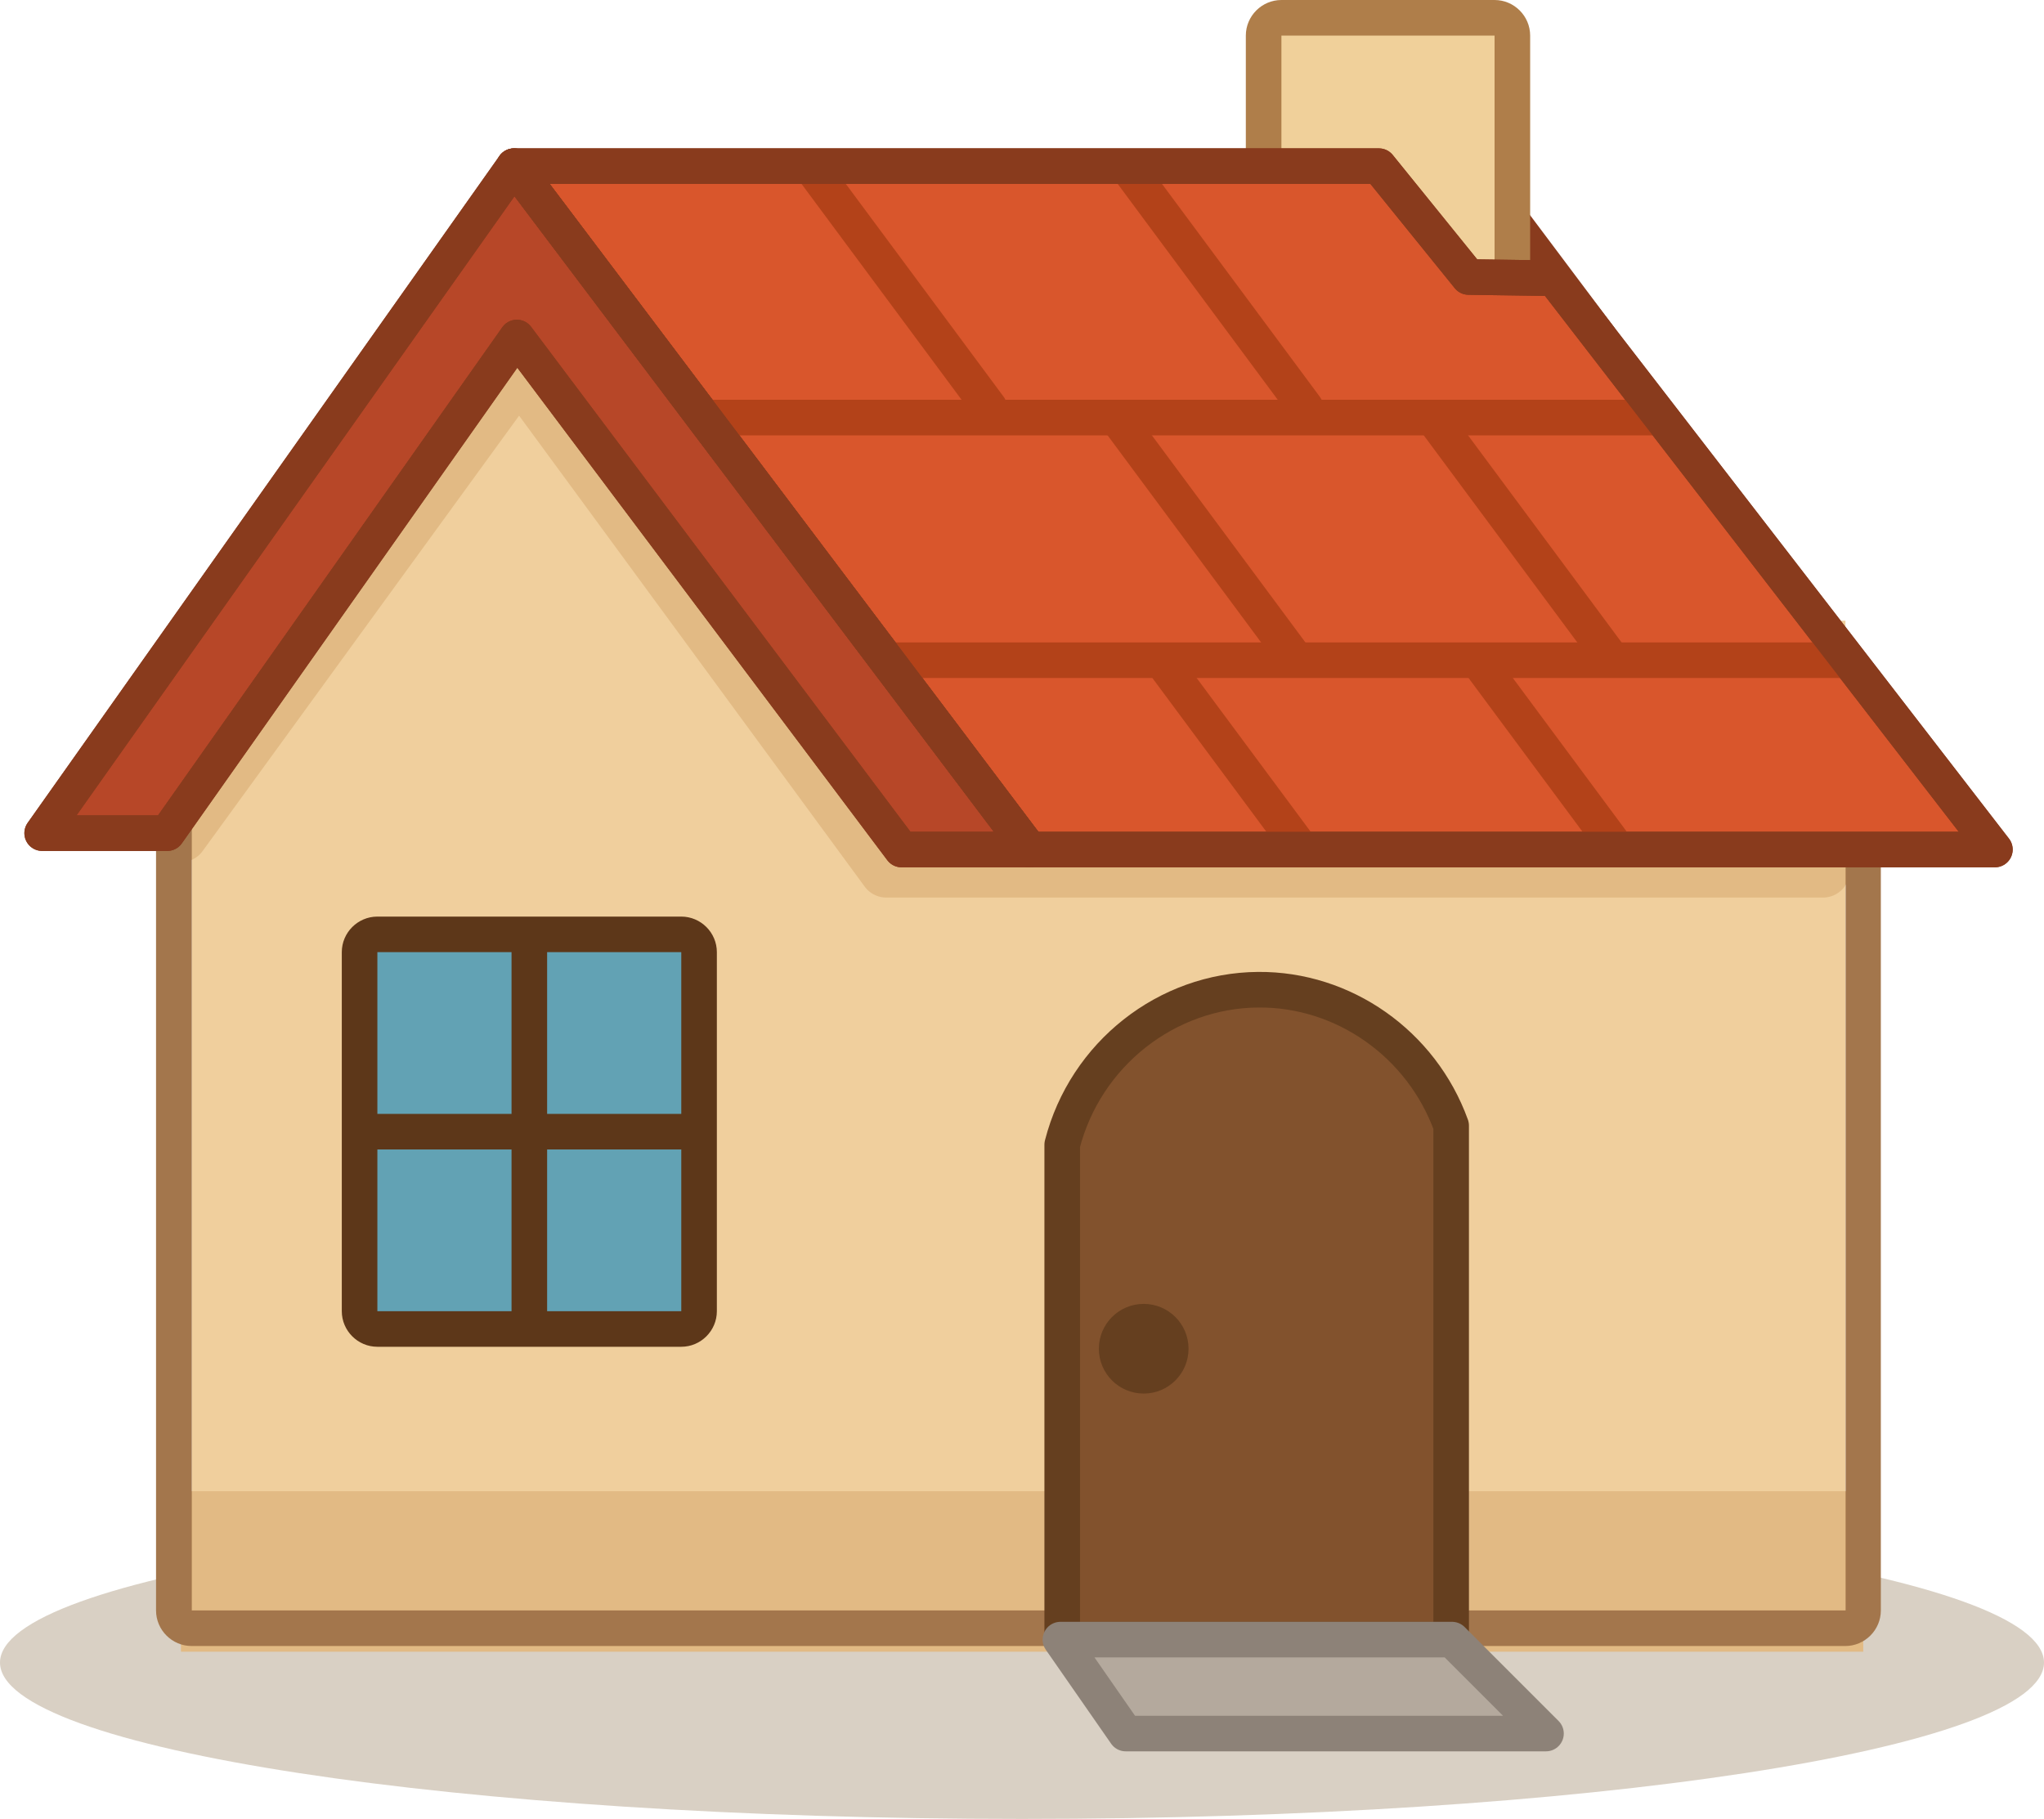
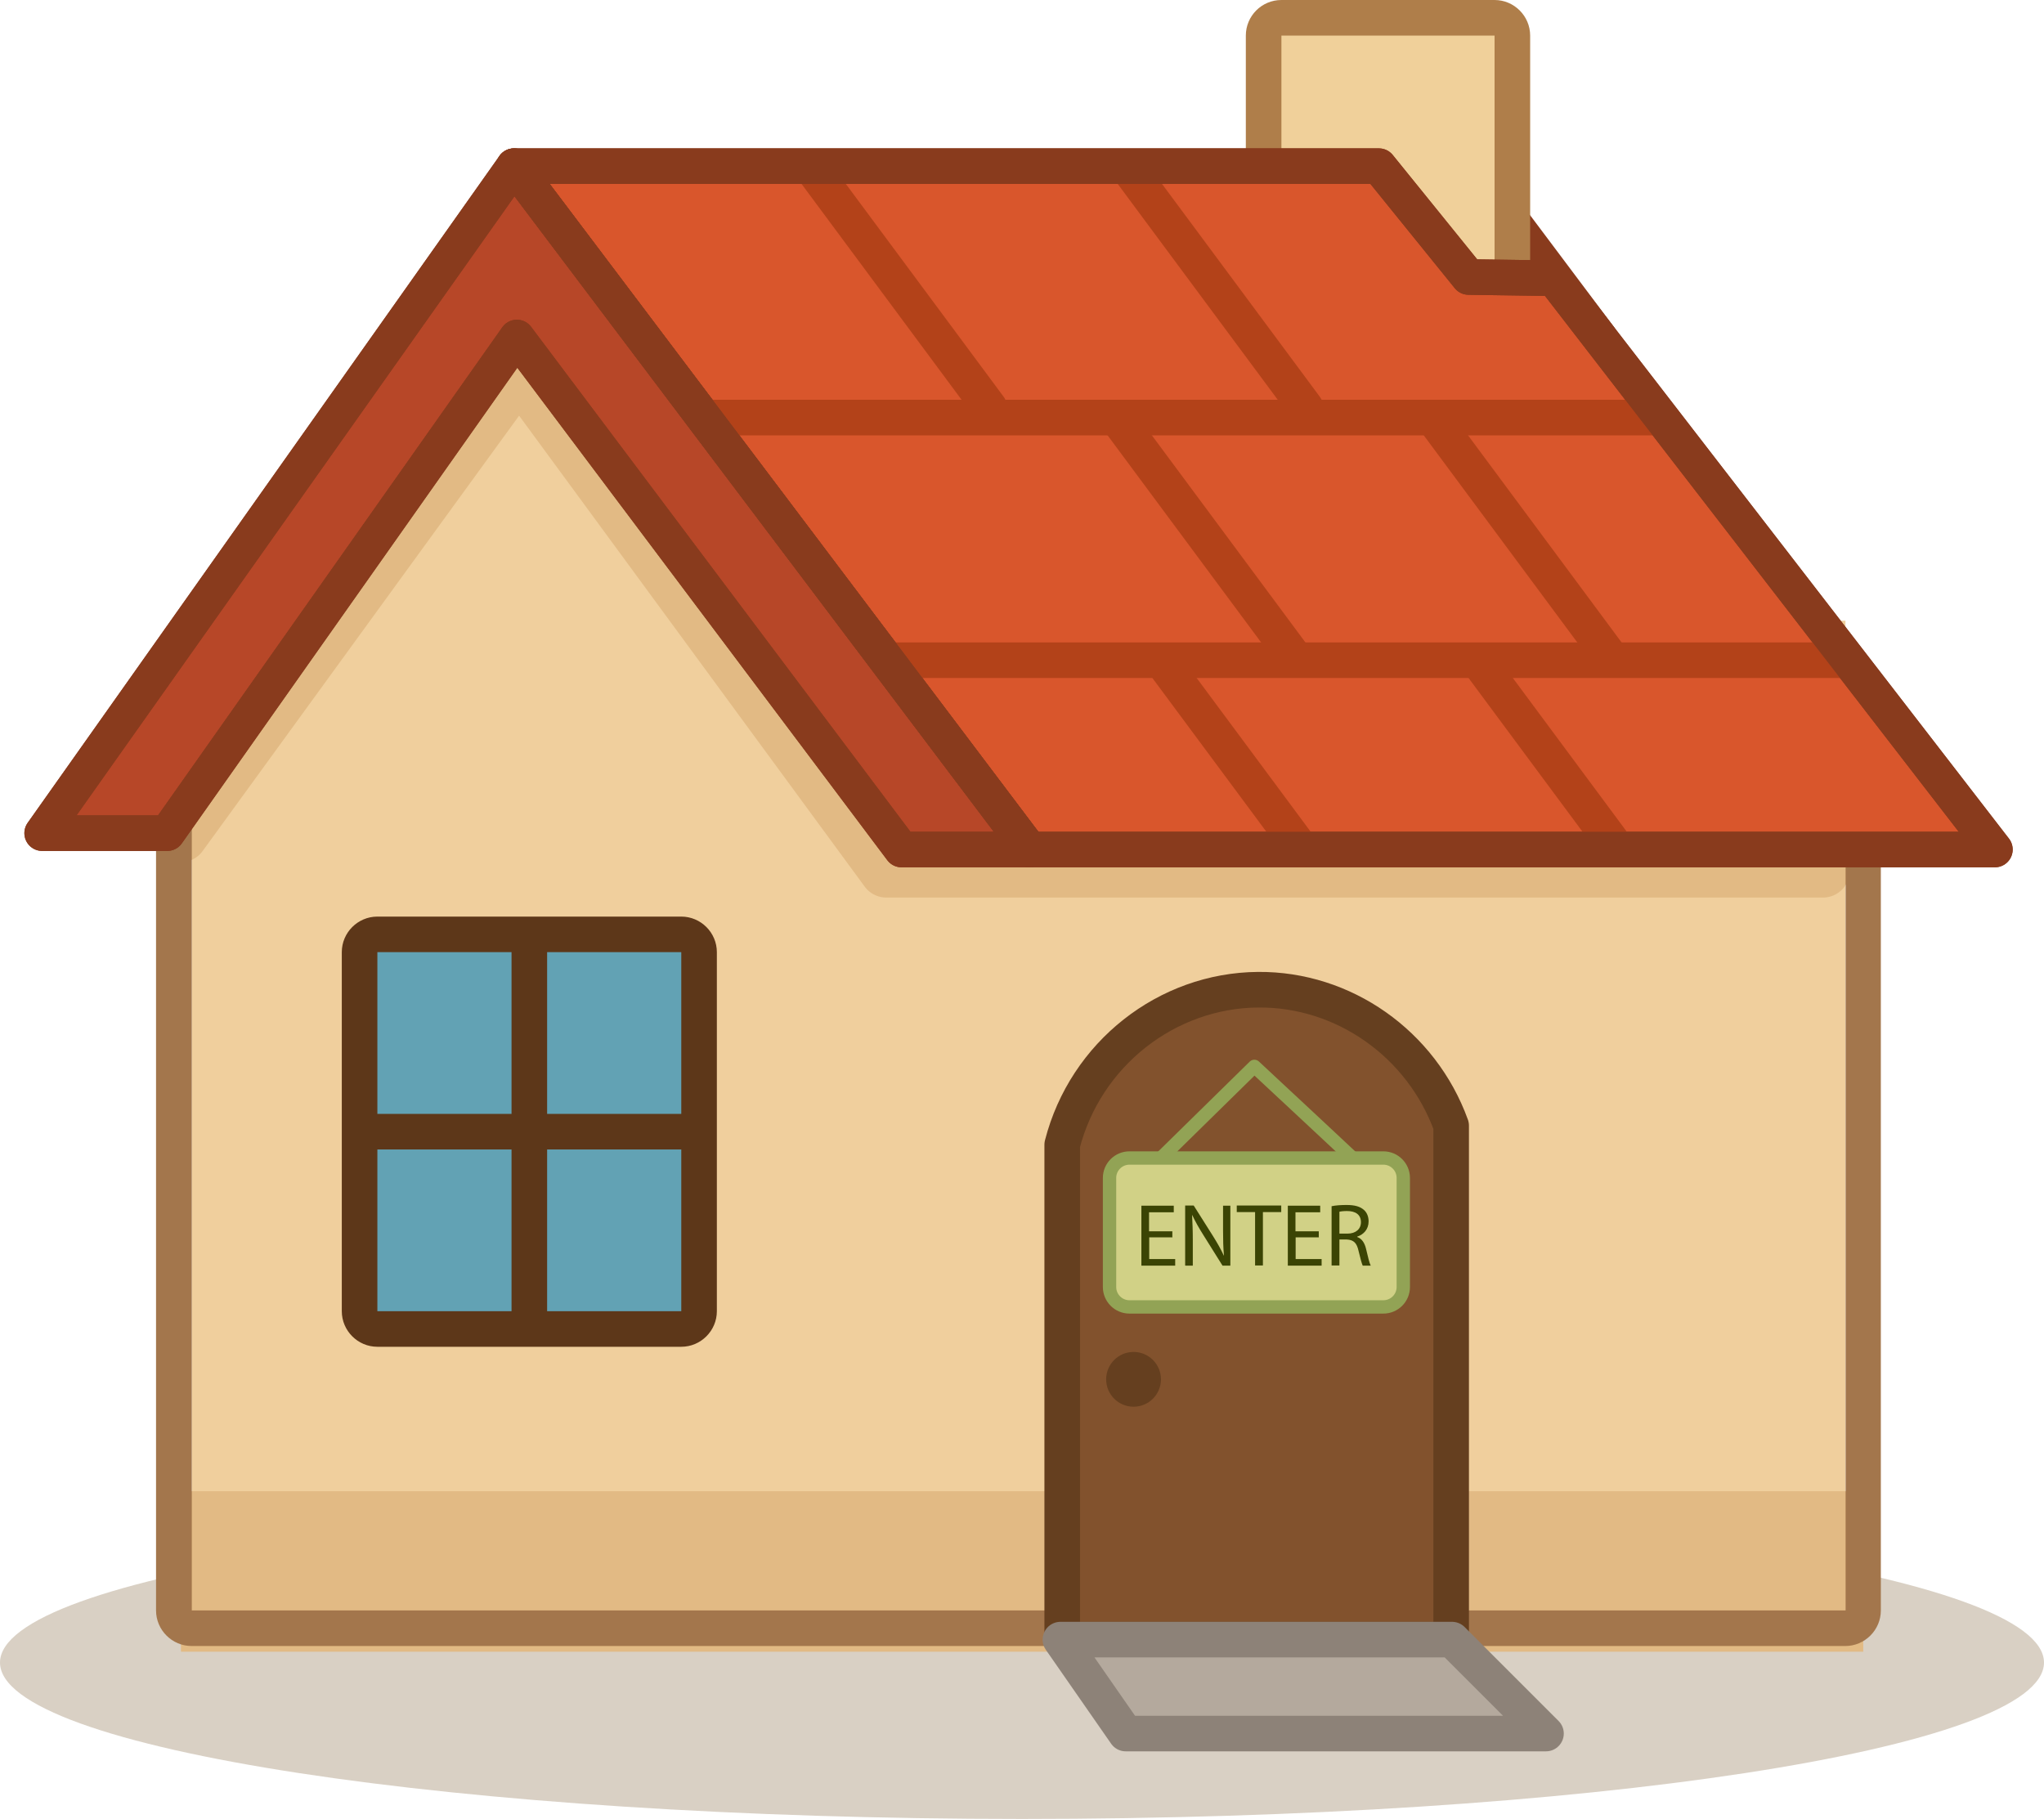
<svg xmlns="http://www.w3.org/2000/svg" id="house" viewBox="0 0 114.88 102.24">
  <ellipse cx="57.44" cy="93.45" rx="57.44" ry="8.79" fill="#d9d0c4" />
-   <rect x="10.78" y="34.89" width="92.94" height="55.63" fill="#f0cf9d" />
-   <polygon points="28.89 19.57 16.99 37.59 40.78 37.59 28.89 19.57" fill="#f0cf9d" />
+   <g>
+     <rect x="10.78" y="34.89" width="92.94" height="55.63" fill="#f0cf9d" />
+     <polygon points="28.89 19.57 16.99 37.59 40.78 37.59 28.89 19.57" fill="#f0cf9d" />
+   </g>
  <rect x="20.29" y="52.83" width="19.03" height="21.78" fill="#62a2b4" />
  <path d="M38.29,53.52v20.18h-17.08v-20.18h17.08M38.29,51.52h-17.08c-1.1,0-2,.9-2,2v20.18c0,1.1.9,2,2,2h17.08c1.1,0,2-.9,2-2v-20.18c0-1.1-.9-2-2-2h0Z" fill="#5d3719" />
  <line x1="29.75" y1="52.83" x2="29.75" y2="74.61" fill="none" stroke="#5d3719" stroke-miterlimit="10" stroke-width="2" />
  <line x1="20.71" y1="63.61" x2="39.32" y2="63.61" fill="none" stroke="#5d3719" stroke-miterlimit="10" stroke-width="2" />
  <rect x="10.17" y="83.82" width="94.55" height="9.02" fill="#e2ba84" />
  <polyline points="10.17 46.96 29.17 20.82 49.81 48.95 102.46 48.95" fill="none" stroke="#e2ba84" stroke-linecap="round" stroke-linejoin="round" stroke-width="3" />
  <path d="M28.89,19.57l11.89,15.32h53.89l4.36,4.08,4.7,4.59v46.96H10.78v-49.94l1.26-3.37,2.49-2.32h3.3l11.06-15.32M28.89,17.57s-.02,0-.03,0c-.63.01-1.22.32-1.59.83l-10.47,14.49h-2.28c-.51,0-.99.19-1.36.54l-2.49,2.32c-.23.21-.4.47-.51.76l-1.26,3.37c-.08.22-.13.46-.13.7v49.94c0,1.1.9,2,2,2h92.94c1.1,0,2-.9,2-2v-46.96c0-.54-.22-1.05-.6-1.43l-4.7-4.59-4.39-4.11c-.37-.35-.86-.54-1.37-.54h-52.91l-11.29-14.55c-.38-.49-.96-.77-1.58-.77h0Z" fill="#a3764c" />
-   <line x1="89.91" y1="18.98" x2="84.99" y2="12.42" fill="none" stroke="#893b1d" stroke-linecap="round" stroke-linejoin="round" stroke-width="2" />
-   <line x1="89.91" y1="18.98" x2="84.99" y2="12.42" fill="#d9562c" />
-   <rect x="71.02" y="1" width="13.98" height="16.67" rx="1" ry="1" fill="#f0d09a" />
-   <path d="M84,2v14.68h-11.98V2h11.98M84,0h-11.98c-1.1,0-2,.9-2,2v14.68c0,1.1.9,2,2,2h11.98c1.1,0,2-.9,2-2V2c0-1.1-.9-2-2-2h0Z" fill="#af7e4a" />
+   <g>
+     <line x1="89.91" y1="18.98" x2="84.99" y2="12.42" fill="none" stroke="#893b1d" stroke-linecap="round" stroke-linejoin="round" stroke-width="2" />
+     <line x1="89.91" y1="18.98" x2="84.99" y2="12.42" fill="#d9562c" />
+   </g>
+   <g>
+     <rect x="71.02" y="1" width="13.98" height="16.68" rx="1" ry="1" fill="#f0d09a" />
+     <path d="M84,2v14.68h-11.98V2h11.98M84,0h-11.98C70.91,0,70.02.9,70.02,2v14.68c0,1.1.9,2,2,2h11.98c1.1,0,2-.9,2-2V2C86,.9,85.1,0,84,0h0Z" fill="#af7e4a" />
+   </g>
  <polygon points="28.89 9.34 77.5 9.34 82.54 15.57 87.33 15.64 112.12 47.75 57.86 47.75 28.89 9.34" fill="#d9562c" stroke="#893b1d" stroke-linecap="round" stroke-linejoin="round" stroke-width="2" />
  <polyline points="28.89 9.34 2.37 46.83 9.4 46.83 29.05 18.97 50.67 47.75 57.86 47.75 28.89 9.34" fill="#b74728" stroke="#893b1d" stroke-linecap="round" stroke-linejoin="round" stroke-width="2" />
  <line x1="40.01" y1="23.47" x2="93.09" y2="23.47" fill="none" stroke="#b34219" stroke-linecap="round" stroke-linejoin="round" stroke-width="2" />
  <line x1="49.83" y1="37.11" x2="103.56" y2="37.11" fill="none" stroke="#b34219" stroke-linecap="round" stroke-linejoin="round" stroke-width="2" />
  <line x1="45.74" y1="9.59" x2="55.6" y2="22.89" fill="none" stroke="#b34219" stroke-linecap="round" stroke-linejoin="round" stroke-width="2" />
  <line x1="63.51" y1="9.59" x2="73.37" y2="22.89" fill="none" stroke="#b34219" stroke-linecap="round" stroke-linejoin="round" stroke-width="2" />
  <line x1="62.88" y1="23.64" x2="72.74" y2="36.94" fill="none" stroke="#b34219" stroke-linecap="round" stroke-linejoin="round" stroke-width="2" />
  <line x1="80.65" y1="23.64" x2="90.51" y2="36.94" fill="none" stroke="#b34219" stroke-linecap="round" stroke-linejoin="round" stroke-width="2" />
  <line x1="65.62" y1="37.58" x2="73.16" y2="47.75" fill="none" stroke="#b34219" stroke-linecap="round" stroke-linejoin="round" stroke-width="2" />
  <line x1="83.39" y1="37.58" x2="90.58" y2="47.28" fill="none" stroke="#b34219" stroke-linecap="round" stroke-linejoin="round" stroke-width="2" />
  <path d="M59.7,92.16v-27.82c1.31-5.1,5.88-8.67,11.01-8.71,4.8-.04,9.18,3.03,10.85,7.64v28.89h-21.86Z" fill="#82522d" stroke="#653f1f" stroke-linecap="round" stroke-linejoin="round" stroke-width="2" />
-   <circle cx="64.28" cy="75.81" r="2.52" fill="#653f1f" />
+   <circle cx="63.71" cy="77.53" r="1.54" fill="#653f1f" />
  <polygon points="59.6 92.16 81.61 92.16 86.89 97.44 63.27 97.44 59.6 92.16" fill="#b4a99d" stroke="#8d8278" stroke-linecap="round" stroke-linejoin="round" stroke-width="2" />
  <polygon points="28.89 9.34 77.5 9.34 82.54 15.57 87.33 15.64 112.12 47.75 57.86 47.75 28.89 9.34" fill="none" stroke="#893b1d" stroke-linecap="round" stroke-linejoin="round" stroke-width="2" />
  <polyline points="28.89 9.34 2.37 46.83 9.4 46.83 29.05 18.97 50.67 47.75 57.86 47.75 28.89 9.34" fill="none" stroke="#893b1d" stroke-linecap="round" stroke-linejoin="round" stroke-width="2" />
+   <path d="M63.96,66.36c2.18-2.14,4.36-4.28,6.54-6.42,2.25,2.1,4.51,4.2,6.76,6.31" fill="none" stroke="#92a355" stroke-linecap="round" stroke-linejoin="round" stroke-width=".75" />
+   <rect x="62.36" y="65.09" width="16.51" height="8.37" rx="1.12" ry="1.12" fill="#d1d186" stroke="#92a355" stroke-linecap="round" stroke-linejoin="round" stroke-width=".75" />
+   <g>
+     <path d="M65.9,69.55h-1.31v1.22h1.46v.37h-1.9v-3.37h1.82v.37h-1.39v1.07h1.31v.36Z" fill="#3b4404" />
+     <path d="M66.61,71.13v-3.37h.48l1.08,1.71c.25.4.45.75.61,1.1h.01c-.04-.46-.05-.87-.05-1.39v-1.41h.41v3.37h-.44l-1.07-1.71c-.24-.38-.46-.76-.63-1.13h-.01c.02.43.04.84.04,1.4v1.44h-.41Z" fill="#3b4404" />
+     <path d="M70.54,68.13h-1.03v-.37h2.5v.37h-1.03v3h-.44v-3Z" fill="#3b4404" />
+     <path d="M74.13,69.55h-1.31v1.22h1.46v.37h-1.9v-3.37h1.82v.37h-1.39v1.07h1.31v.36Z" fill="#3b4404" />
+     <path d="M74.84,67.8c.22-.05.54-.07.84-.07.47,0,.77.09.98.28.17.15.26.38.26.64,0,.45-.28.74-.64.86v.02c.26.09.42.33.5.68.11.47.19.8.26.93h-.45c-.05-.1-.13-.39-.23-.81-.1-.47-.28-.64-.67-.66h-.41v1.46h-.44v-3.33ZM75.28,69.34h.45c.47,0,.76-.26.76-.64,0-.44-.32-.63-.78-.63-.21,0-.36.02-.43.04v1.23Z" fill="#3b4404" />
+   </g>
</svg>
